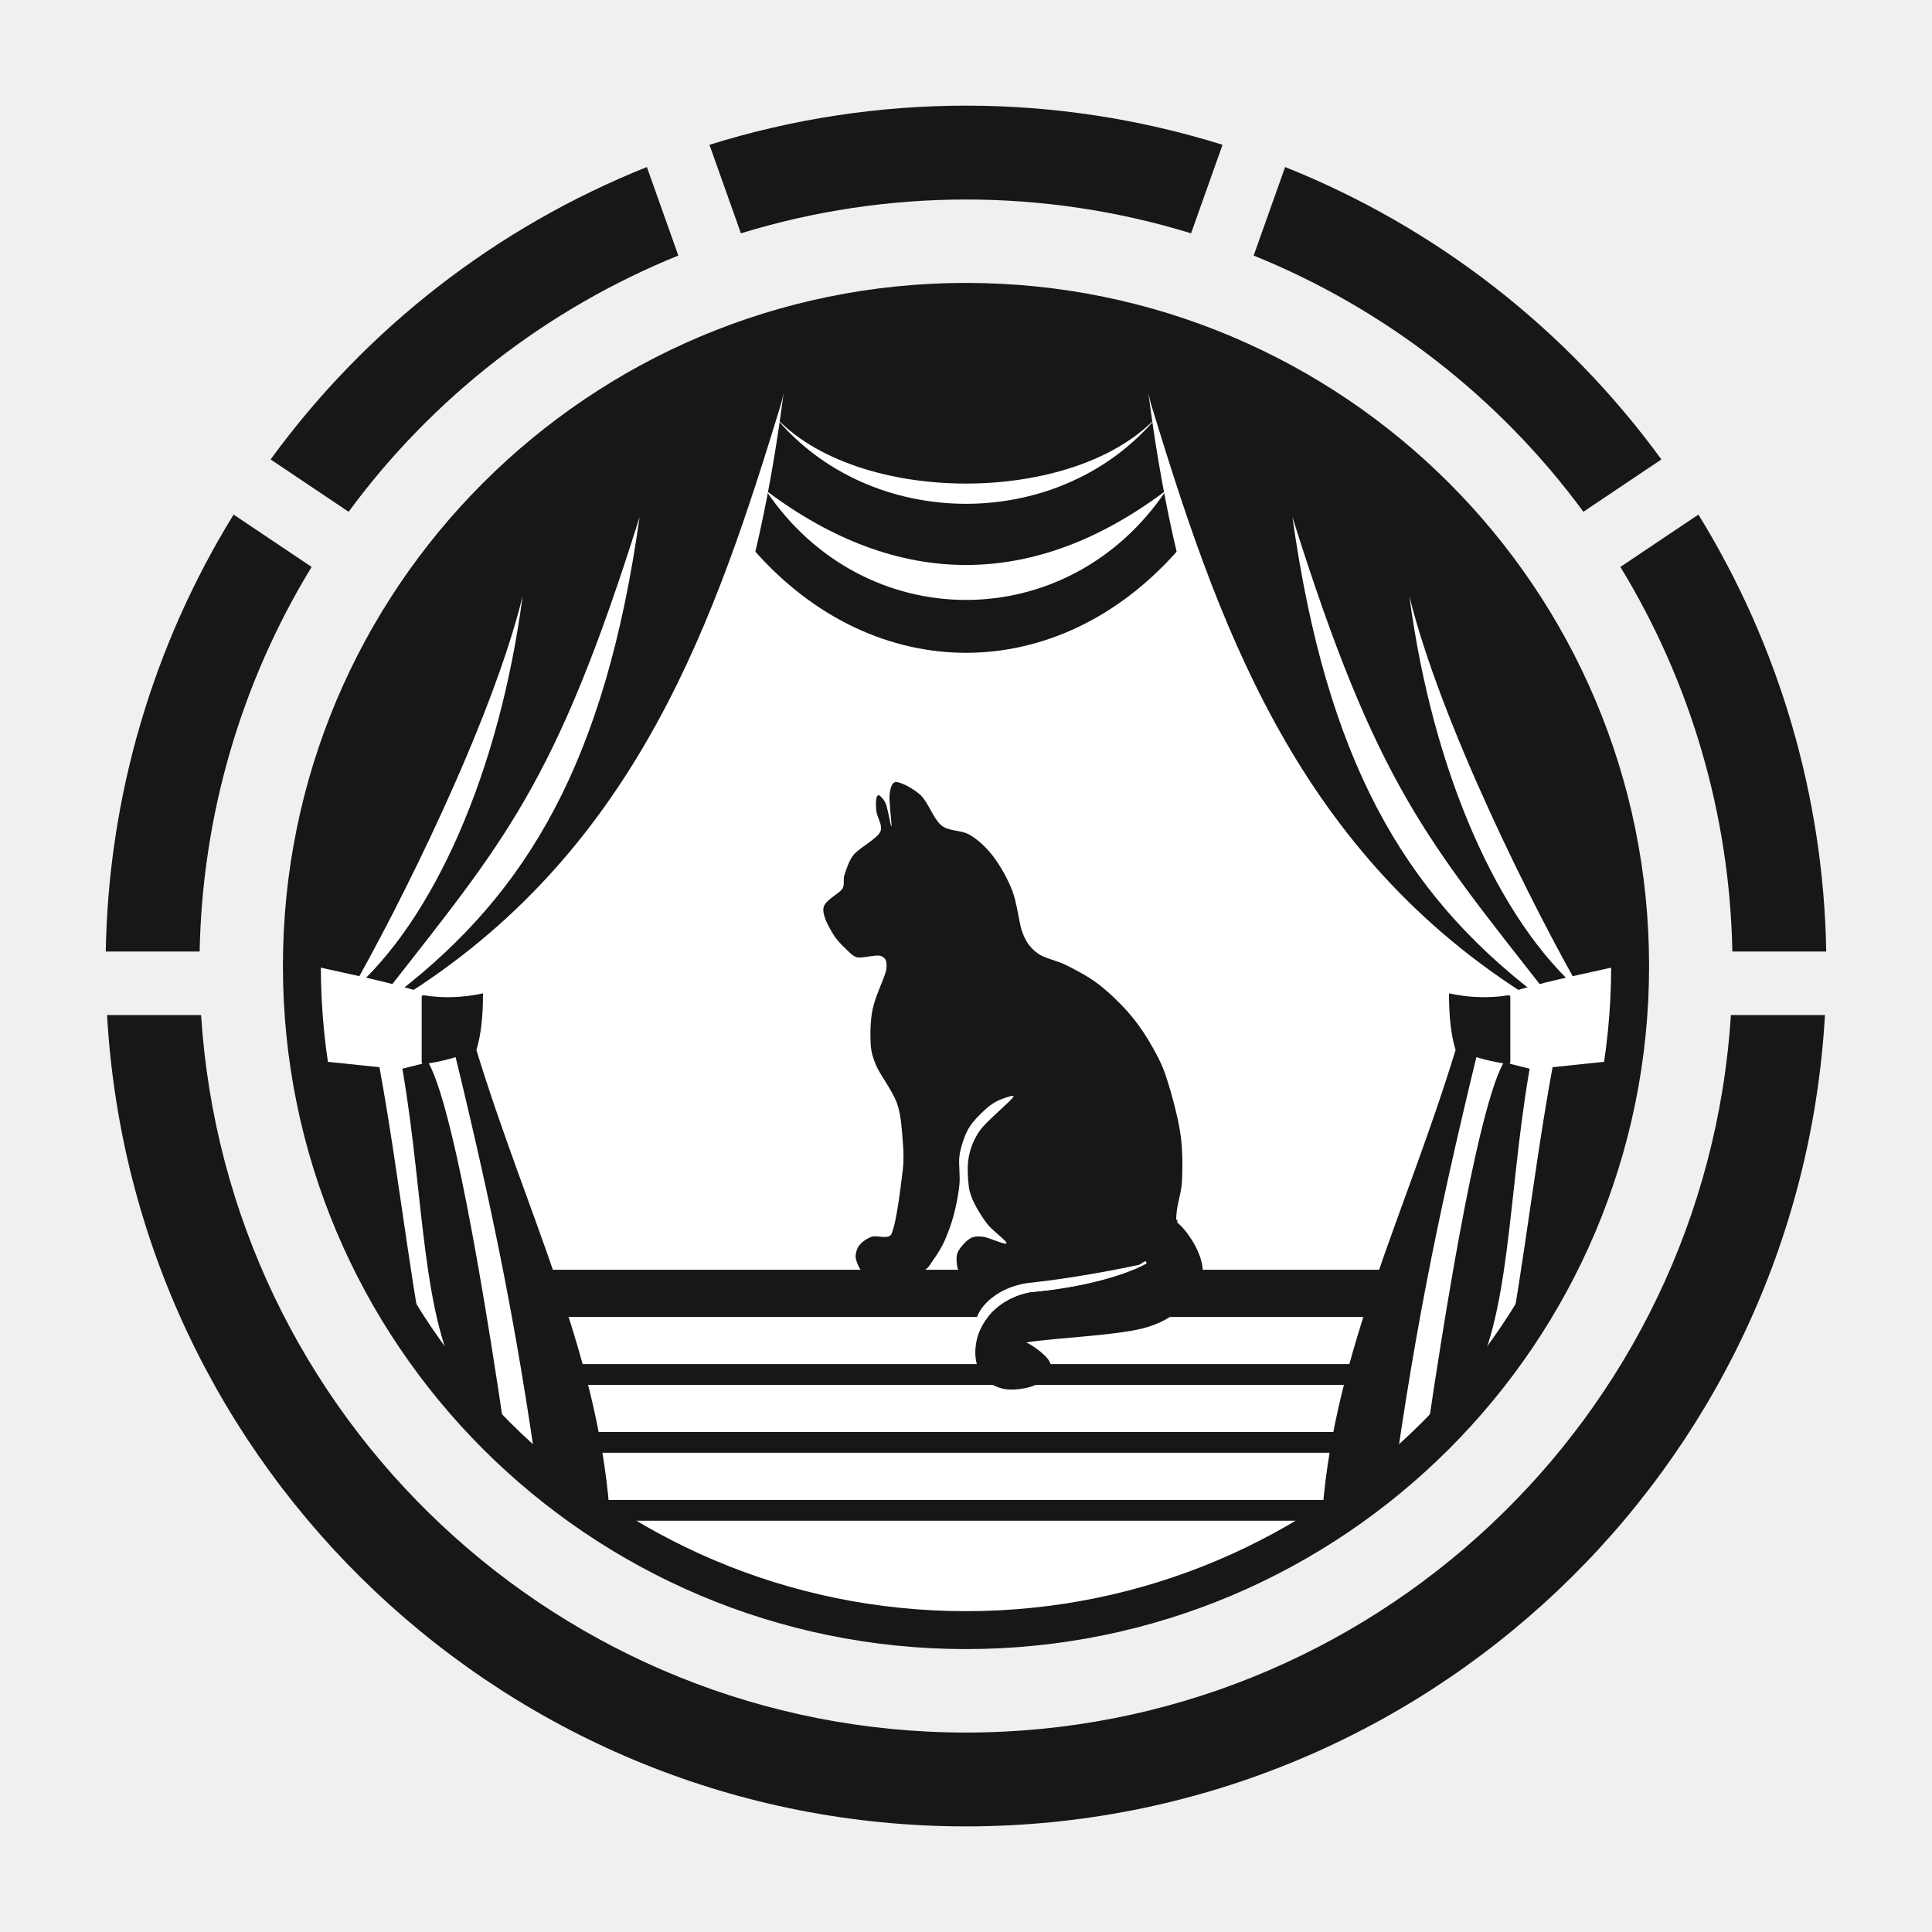
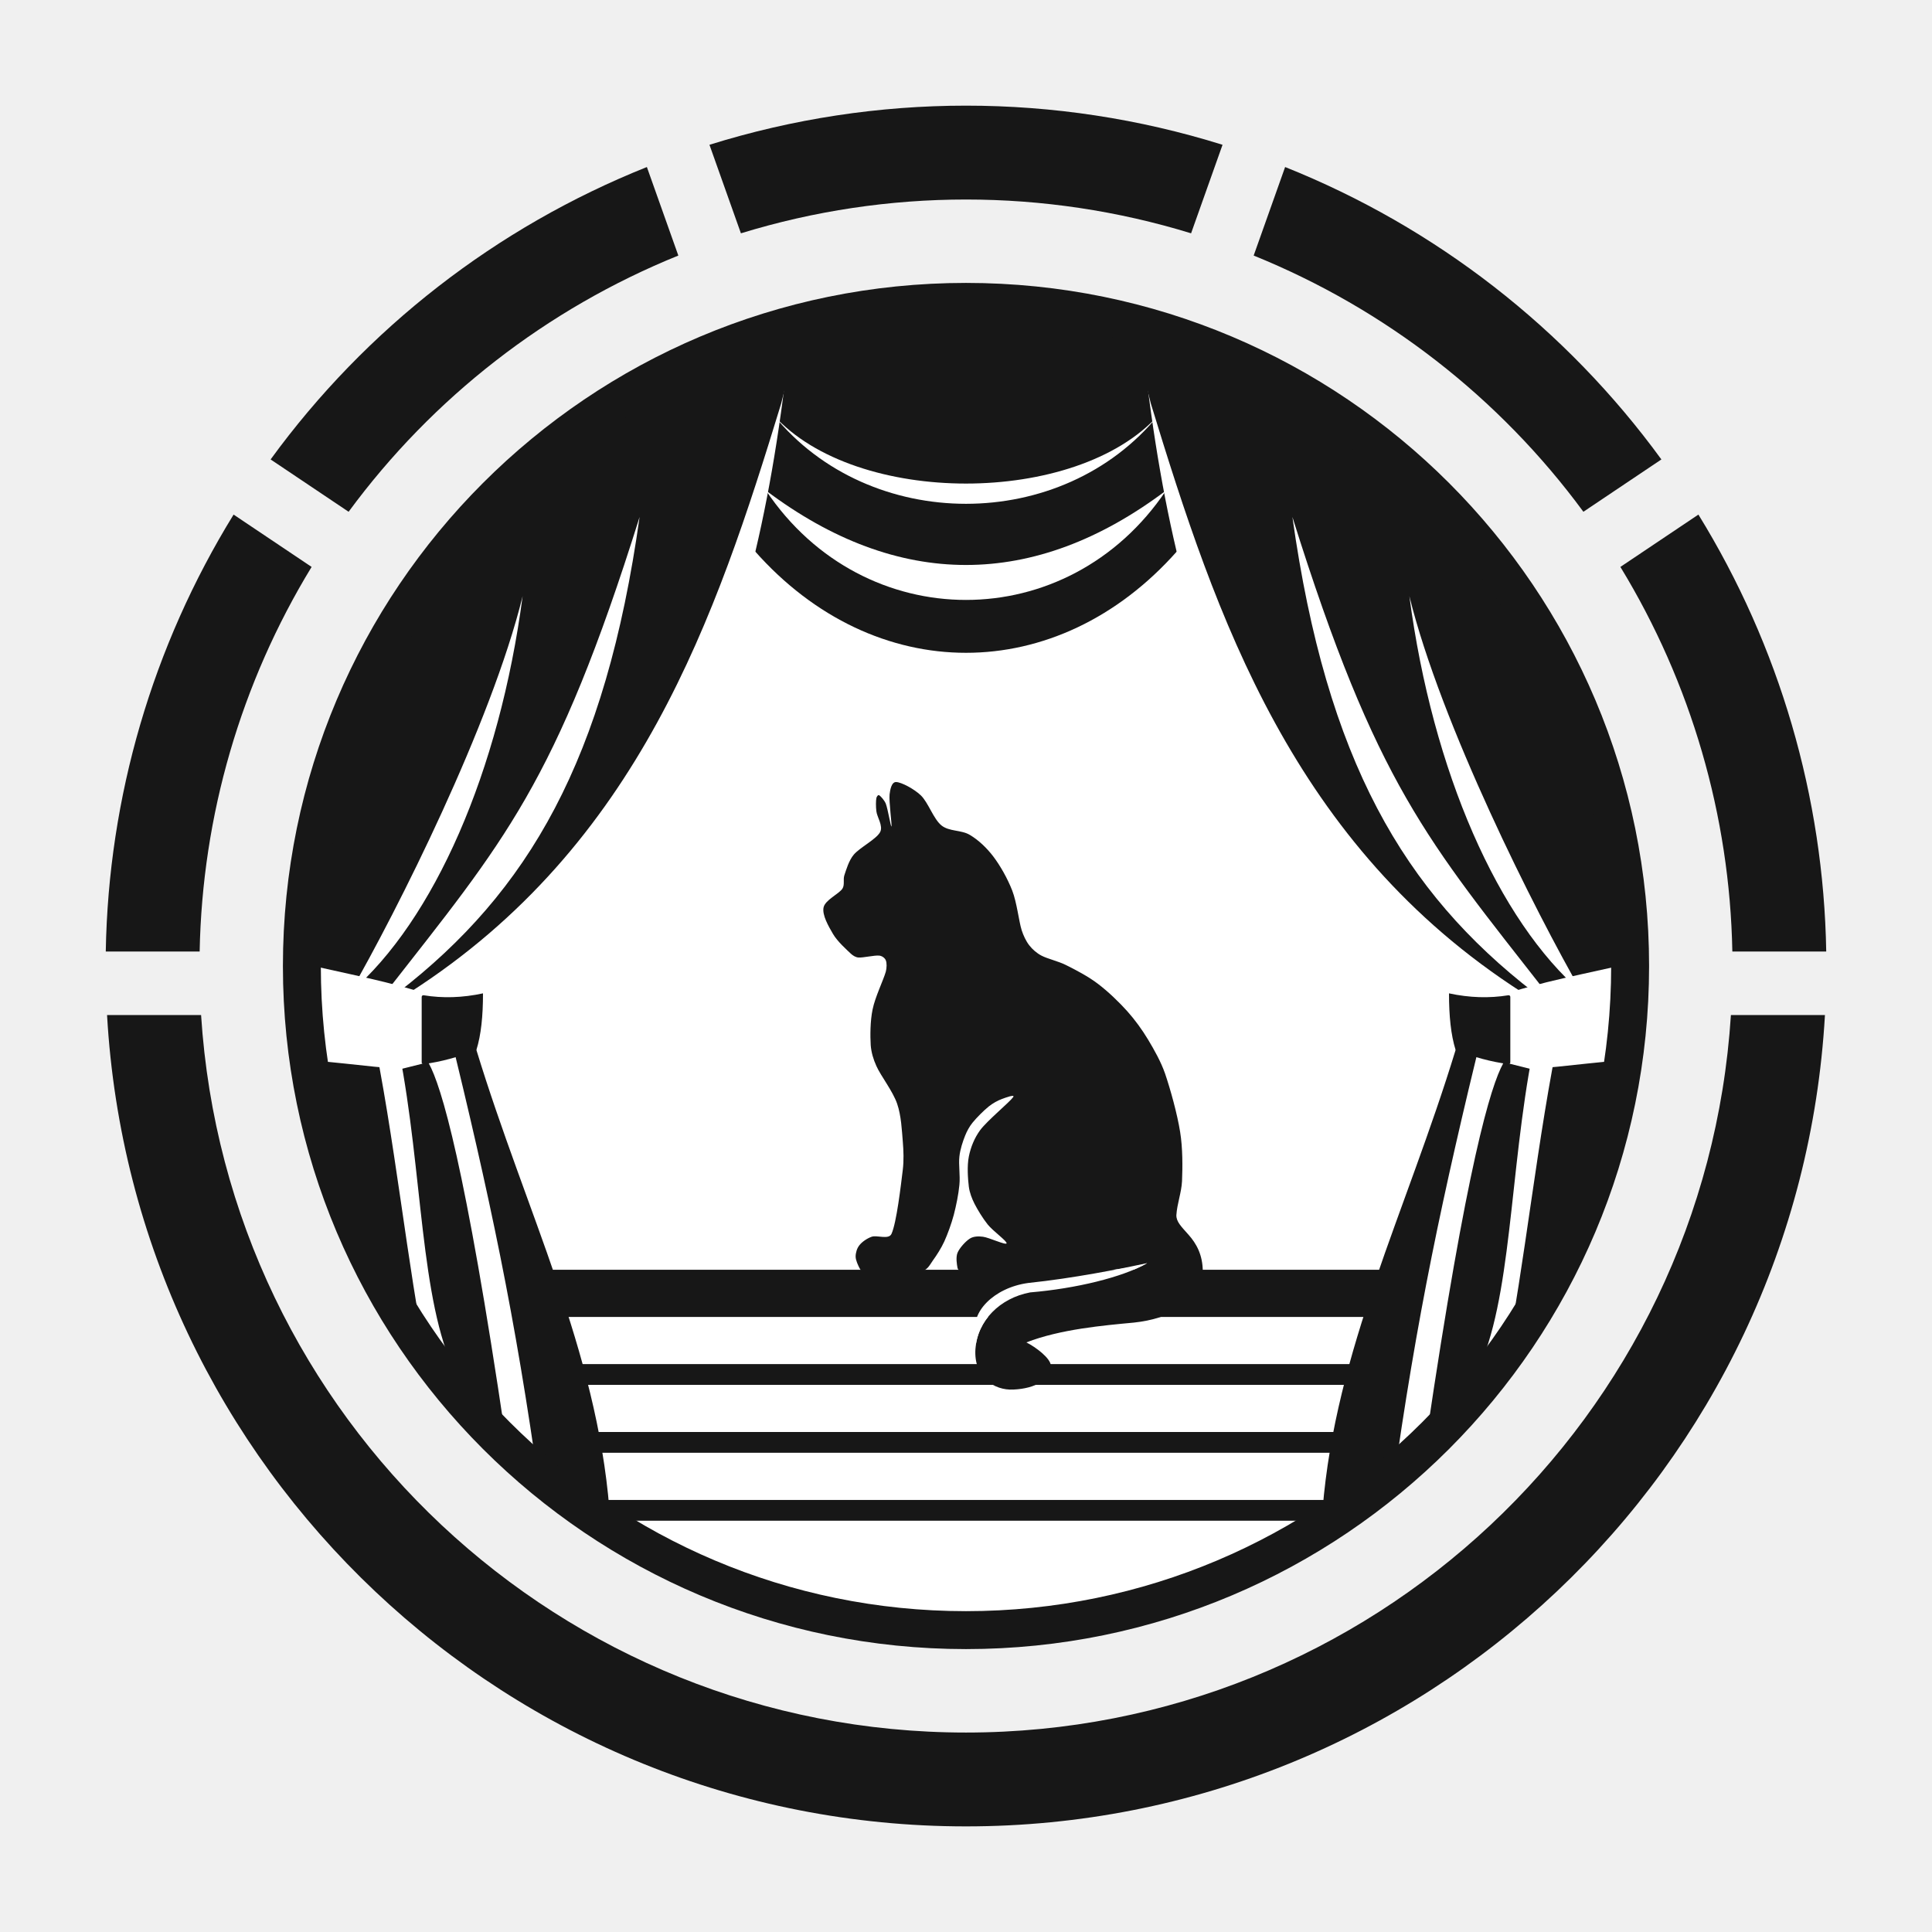
<svg xmlns="http://www.w3.org/2000/svg" viewBox="0 0 1024 1024">
  <defs>
    <clipPath id="ueber-kante">
      <rect x="0" y="0" width="1024" height="698" />
    </clipPath>
    <clipPath id="buehne">
      <circle cx="512" cy="512" r="343.0" />
    </clipPath>
    <g id="seitenvorhang">
      <path fill="#fff" d="M100,150H418V186C398.2,366.6 347.6,453.3 256.0,526.5L250,532H100Z" />
      <path fill="#171717" d="M100,150H421V186L414,214C379.5,326.7 338.9,447.9 217.2,526.0H100Z" />
      <path fill="#fff" d="M339,274C320.9,403.0 280.0,472.6 211.0,526.0L204.5,526C267.3,445.6 294.5,416.0 339.0,274.0Z" />
      <path fill="#fff" d="M277,316C264.7,409.0 229.9,487.9 185.7,526.0L185.6,526C210.4,482.8 260.2,384.1 277.0,316.0Z" />
      <path fill="#171717" d="M100,540H246L252.5,556.5C278.7,642.2 316.2,715.6 323.0,800.0H100Z" />
      <path fill="#fff" d="M197,545C208.9,600.3 216.4,674.5 226.0,720.0L238,720C221.7,678.0 223.5,609.3 209.0,545.0Z" />
      <path fill="#fff" d="M223.3,545C217.5,592.0 227.0,473.0 272.0,790.0L286,790C273.0,696.7 259.5,634.0 237.8,545.0Z" />
      <path fill="#fff" d="M150,508C175.0,514.7 198.0,518.1 222.0,525.5L240,527L240,556L225,563.5L213,566.5C195.0,565.7 171.1,561.5 150.0,561.5Z" />
      <path fill="#171717" d="M223.5,528.5Q223.5,527.5 224.5,527.5Q239.75,530.0 256,526.5C256,538.5 255.0,548.5 252.5,556.5Q238.0,562.25 224.5,564Q223.5,564 223.5,563Z" />
    </g>
  </defs>
  <g id="ring">
    <path d="M56.06,504.34A456.00,456.00 0 0 1 123.81,272.74L165.16,300.48A406.25,406.25 0 0 0 105.82,504.34Z" fill="#171717" />
    <path d="M143.43,243.51A456.00,456.00 0 0 1 342.86,88.53L359.53,135.45A406.25,406.25 0 0 0 184.77,271.25Z" fill="#171717" />
    <path d="M376.03,76.74A456.00,456.00 0 0 1 647.97,76.74L631.30,123.66A406.25,406.25 0 0 0 392.70,123.66Z" fill="#171717" />
    <path d="M681.14,88.53A456.00,456.00 0 0 1 880.57,243.51L839.23,271.25A406.25,406.25 0 0 0 664.47,135.45Z" fill="#171717" />
    <path d="M900.19,272.74A456.00,456.00 0 0 1 967.94,504.34L918.18,504.34A406.25,406.25 0 0 0 858.84,300.48Z" fill="#171717" />
    <path d="M967.26,537.99A456.00,456.00 0 0 1 56.74,537.99L106.58,537.99A406.25,406.25 0 0 0 917.42,537.99Z" fill="#171717" />
  </g>
  <g clip-path="url(#buehne)">
    <circle cx="512" cy="512" r="343.0" fill="#fff" />
    <g id="boden">
      <rect x="0" y="673" width="1024" height="400" fill="#fff" />
      <rect x="0" y="673" width="1024" height="25" fill="#171717" />
      <g fill="#171717">
        <rect x="0" y="723" width="1024" height="11" />
        <rect x="0" y="759" width="1024" height="11" />
        <rect x="0" y="795" width="1024" height="11" />
      </g>
    </g>
    <g id="schabracke">
      <path fill="#171717" d="M400,150H624V292C560.4,364.0 463.6,364.0 400,292Z" />
      <path fill="#fff" d="M410,220C453.5,268.4 570.5,268.4 614.0,220.0L614,220L614,220C563.0,282.7 461.0,282.7 410,220Z" />
      <path fill="#fff" d="M406,260C475.9,312.6 548.1,312.6 618.0,260.0L618,260C566.1,337.3 457.9,337.3 406,260Z" />
    </g>
    <use href="#seitenvorhang" />
    <use href="#seitenvorhang" transform="matrix(-1 0 0 1 1024 0)" />
  </g>
  <circle id="rahmen" cx="512" cy="512" r="352.0" fill="none" stroke="#171717" stroke-width="20.1" />
-   <g id="katze" fill="#171717">
-     <path d="M623.0,673.5C619.6,678.4 605.6,674.1 603.0,673.5C601.1,673.1 606.8,670.8 607.5,670.0C607.8,669.6 607.5,668.3 607.0,668.5C605.2,669.1 600.7,673.3 597.0,673.5C580.7,674.3 523.9,673.8 509.0,673.5C508.3,673.5 507.6,672.7 507.5,672.0C507.2,670.4 506.5,666.5 507.5,664.0C508.6,661.4 511.8,657.9 514.0,656.5C516.0,655.2 518.7,655.2 521.0,655.5C524.2,655.9 533.1,660.1 533.5,659.0C533.9,657.9 526.3,652.5 523.5,649.0C520.8,645.6 518.2,641.3 516.5,638.0C515.1,635.2 513.9,632.1 513.5,629.0C513.0,624.8 512.5,618.0 513.5,613.0C514.5,608.0 516.5,603.1 519.5,599.0C523.4,593.8 535.1,584.2 537.0,581.5C538.2,579.8 532.9,581.8 531.0,582.5C528.8,583.3 526.1,584.8 524.0,586.5C521.4,588.6 517.6,592.4 515.5,595.0C513.8,597.1 512.5,599.5 511.5,602.0C510.3,605.0 508.9,609.2 508.5,613.0C508.0,617.3 509.0,623.0 508.5,628.0C508.0,633.2 506.8,639.0 505.5,644.0C504.2,648.8 502.3,654.0 500.5,658.0C498.9,661.5 496.4,665.4 494.5,668.0C493.0,670.1 491.6,673.1 489.0,673.5C482.8,674.4 462.6,673.8 457.0,673.5C456.3,673.5 455.8,672.6 455.5,672.0C454.9,670.8 453.5,668.0 453.5,666.0C453.5,664.0 454.2,661.6 455.5,660.0C456.9,658.2 459.5,656.4 462.0,655.5C464.8,654.5 471.0,657.2 472.5,654.0C475.2,648.1 477.5,628.2 478.5,620.0C479.1,615.0 478.9,610.0 478.5,605.0C478.0,599.2 477.7,591.4 475.5,585.0C473.2,578.3 466.8,570.2 464.5,565.0C462.9,561.5 461.8,557.8 461.5,554.0C461.2,549.0 461.2,541.2 462.5,535.0C463.8,528.5 468.3,519.3 469.5,515.0C470.0,513.1 470.1,510.4 469.5,509.0C469.0,507.7 467.4,506.6 466.0,506.5C463.6,506.2 457.5,507.7 455.0,507.5C453.5,507.4 452.1,506.5 451.0,505.5C448.8,503.4 443.9,499.1 441.5,495.0C439.1,490.9 435.7,485.0 436.5,481.0C437.3,477.0 444.7,473.8 446.5,471.0C447.8,469.0 446.8,466.2 447.5,464.0C448.5,461.0 449.9,456.1 452.5,453.0C455.7,449.2 464.5,444.8 466.5,441.0C468.2,437.7 464.8,433.0 464.5,430.0C464.2,427.7 464.2,424.4 464.5,423.0C464.6,422.3 465.4,421.1 466.0,421.5C466.8,422.0 468.8,424.2 469.5,426.0C470.6,428.8 472.2,438.8 472.5,438.0C472.8,437.2 471.1,424.9 471.5,421.0C471.8,418.6 472.5,414.4 475.0,414.5C477.8,414.6 484.4,418.1 488.0,421.5C492.0,425.3 494.7,434.0 499.0,437.5C503.1,440.8 509.5,439.8 514.0,442.5C518.6,445.2 523.1,449.5 526.5,454.0C530.2,458.9 534.0,465.6 536.5,472.0C539.0,478.5 540.0,488.2 541.5,493.0C542.4,495.8 543.8,498.8 545.5,501.0C547.2,503.2 549.5,505.2 552.0,506.5C555.2,508.2 560.8,509.4 565.0,511.5C570.0,514.0 576.8,517.5 582.0,521.5C587.4,525.6 593.1,531.1 597.5,536.0C601.6,540.6 605.3,545.7 608.5,551.0C611.8,556.5 615.3,562.7 617.5,569.0C620.3,577.2 624.0,590.5 625.5,600.0C626.9,608.6 626.8,618.7 626.5,626.0C626.2,632.1 623.9,637.9 623.5,644.0C622.9,651.9 626.4,668.6 623.0,673.5Z" />
+   <g id="katze">
+     <path d="M509,673.5C508.3,673.5 507.6,672.7 507.5,672.0C507.2,670.4 506.5,666.5 507.5,664.0C508.6,661.4 511.8,657.9 514.0,656.5C516.0,655.2 518.7,655.2 521.0,655.5C524.2,655.9 533.1,660.1 533.5,659.0C533.9,657.9 526.3,652.5 523.5,649.0C520.8,645.6 518.2,641.3 516.5,638.0C515.1,635.2 513.9,632.1 513.5,629.0C513.0,624.8 512.5,618.0 513.5,613.0C514.5,608.0 516.5,603.1 519.5,599.0C523.4,593.8 535.1,584.2 537.0,581.5C538.2,579.8 532.9,581.8 531.0,582.5C528.8,583.3 526.1,584.8 524.0,586.5C521.4,588.6 517.6,592.4 515.5,595.0C513.8,597.1 512.5,599.5 511.5,602.0C510.3,605.0 508.9,609.2 508.5,613.0C508.0,617.3 509.0,623.0 508.5,628.0C508.0,633.2 506.8,639.0 505.5,644.0C504.2,648.8 502.3,654.0 500.5,658.0C498.9,661.5 496.4,665.4 494.5,668.0C493.0,670.1 491.6,673.1 489.0,673.5C482.8,674.4 462.6,673.8 457.0,673.5C456.3,673.5 455.8,672.6 455.5,672.0C454.9,670.8 453.5,668.0 453.5,666.0C453.5,664.0 454.2,661.6 455.5,660.0C456.9,658.2 459.5,656.4 462.0,655.5C464.8,654.5 471.0,657.2 472.5,654.0C475.2,648.1 477.5,628.2 478.5,620.0C479.1,615.0 478.9,610.0 478.5,605.0C478.0,599.2 477.7,591.4 475.5,585.0C473.2,578.3 466.8,570.2 464.5,565.0C462.9,561.5 461.8,557.8 461.5,554.0C461.2,549.0 461.2,541.2 462.5,535.0C463.8,528.5 468.3,519.3 469.5,515.0C470.0,513.1 470.1,510.4 469.5,509.0C469.0,507.7 467.4,506.6 466.0,506.5C463.6,506.2 457.5,507.7 455.0,507.5C453.5,507.4 452.1,506.5 451.0,505.5C448.8,503.4 443.9,499.1 441.5,495.0C439.1,490.9 435.7,485.0 436.5,481.0C437.3,477.0 444.7,473.8 446.5,471.0C447.8,469.0 446.8,466.2 447.5,464.0C448.5,461.0 449.9,456.1 452.5,453.0C455.7,449.2 464.5,444.8 466.5,441.0C468.2,437.7 464.8,433.0 464.5,430.0C464.2,427.7 464.2,424.4 464.5,423.0C464.6,422.3 465.4,421.1 466.0,421.5C466.8,422.0 468.8,424.2 469.5,426.0C470.6,428.8 472.2,438.8 472.5,438.0C472.8,437.2 471.1,424.9 471.5,421.0C471.8,418.6 472.5,414.4 475.0,414.5C477.8,414.6 484.4,418.1 488.0,421.5C492.0,425.3 494.7,434.0 499.0,437.5C503.1,440.8 509.5,439.8 514.0,442.5C518.6,445.2 523.1,449.5 526.5,454.0C530.2,458.9 534.0,465.6 536.5,472.0C539.0,478.5 540.0,488.2 541.5,493.0C542.4,495.8 543.8,498.8 545.5,501.0C547.2,503.2 549.5,505.2 552.0,506.5C555.2,508.2 560.8,509.4 565.0,511.5C570.0,514.0 576.8,517.5 582.0,521.5C587.4,525.6 593.1,531.1 597.5,536.0C601.6,540.6 605.3,545.7 608.5,551.0C611.8,556.5 615.3,562.7 617.5,569.0C620.3,577.2 624.0,590.5 625.5,600.0C626.9,608.6 626.8,618.7 626.5,626.0C626.2,632.1 623.9,637.9 623.5,644.0C623.4,647.5 626,650 630,654.5C634,659 637.5,665 637.5,674C637.5,690 620,699 601,701C585,702.5 562,704.5 544,711.5C549,714 557,720 557,724C557,731 549,736 537,736.5C527,737 516,730 517,715C518,700 530,688 546,685C570,683 595,677 608,669.5C600,672 590,673.4 580,673.6L509,673.5Z" fill="#171717" />
    <path d="M608,669.5C595,677 570,683 546,685C530,688 518,700 517,715L517.4,707C514,696 526.5,682.5 545,680C569,677.5 594,672.5 608,669.5Z" fill="#fff" />
-     <path d="M624,646L608,669.5C595,677 570,683 546,685C530,688 518,700 517,715C516,730 527,737 537,736.5C549,736 557,731 557,724C557,720 549,714 544,711.5C560,709 590,708 606,704C617,701 625,696 630,688L637.5,674C637.5,664 629,652 624,648Z" />
  </g>
</svg>
